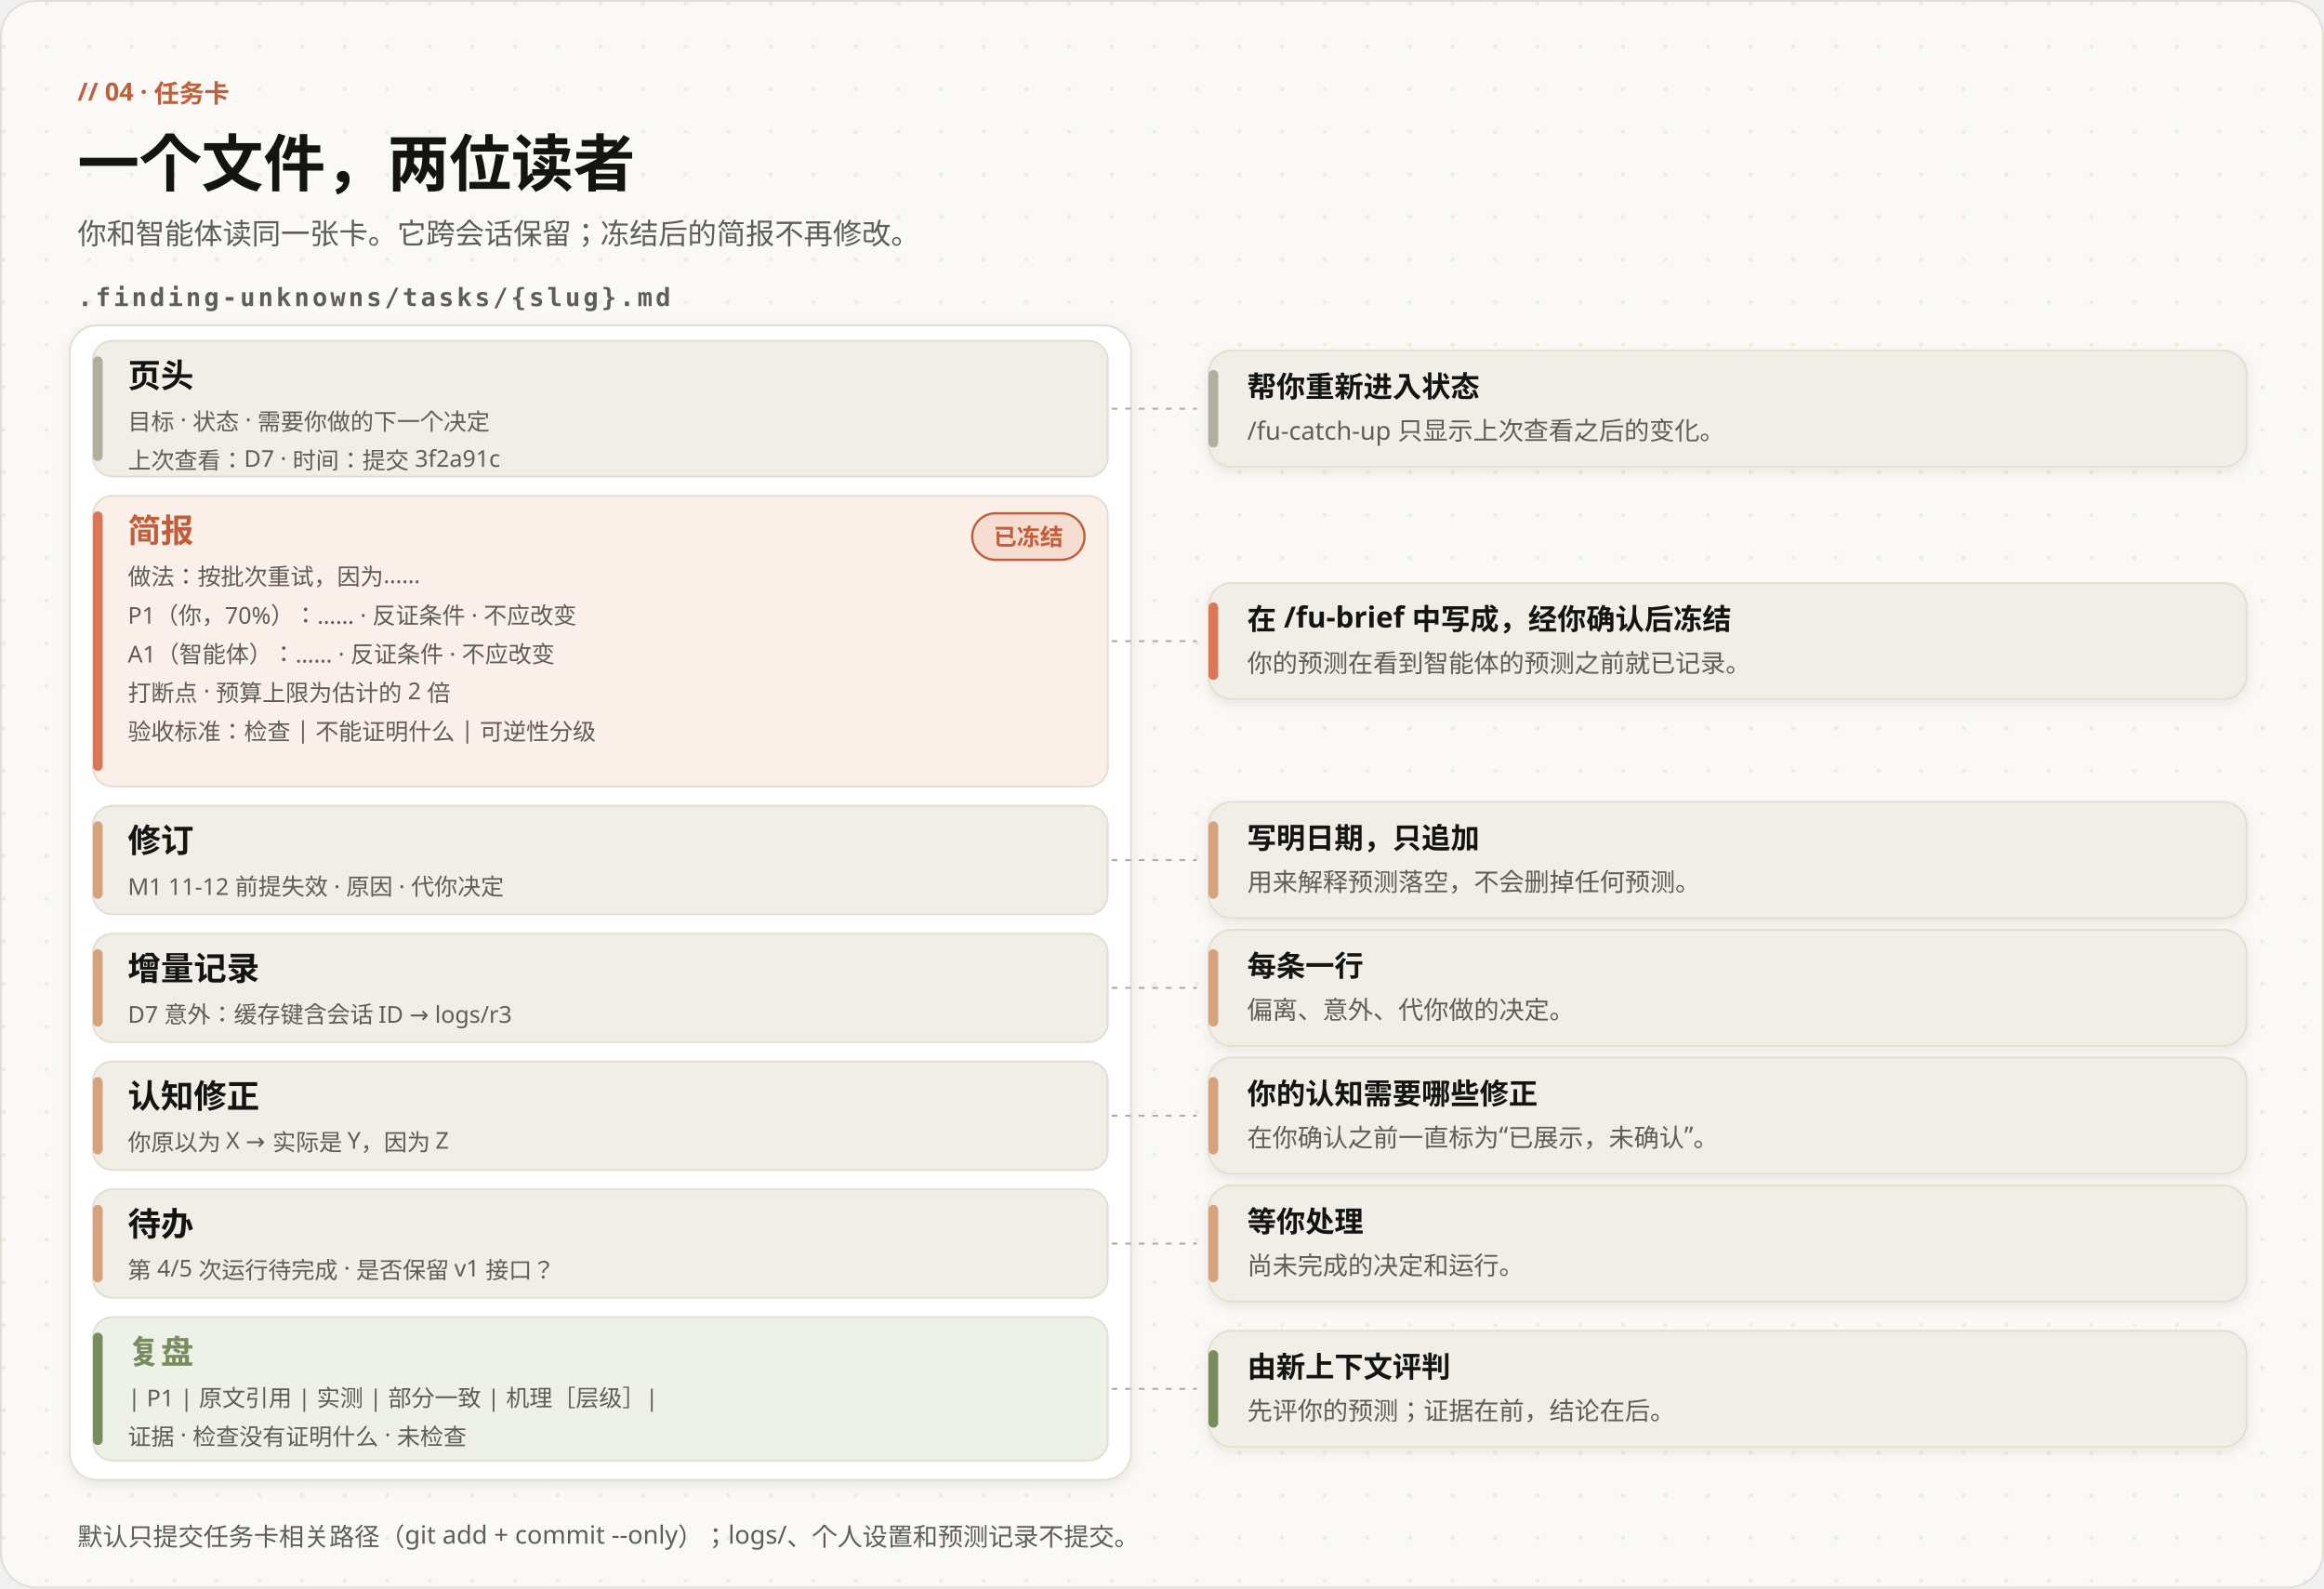
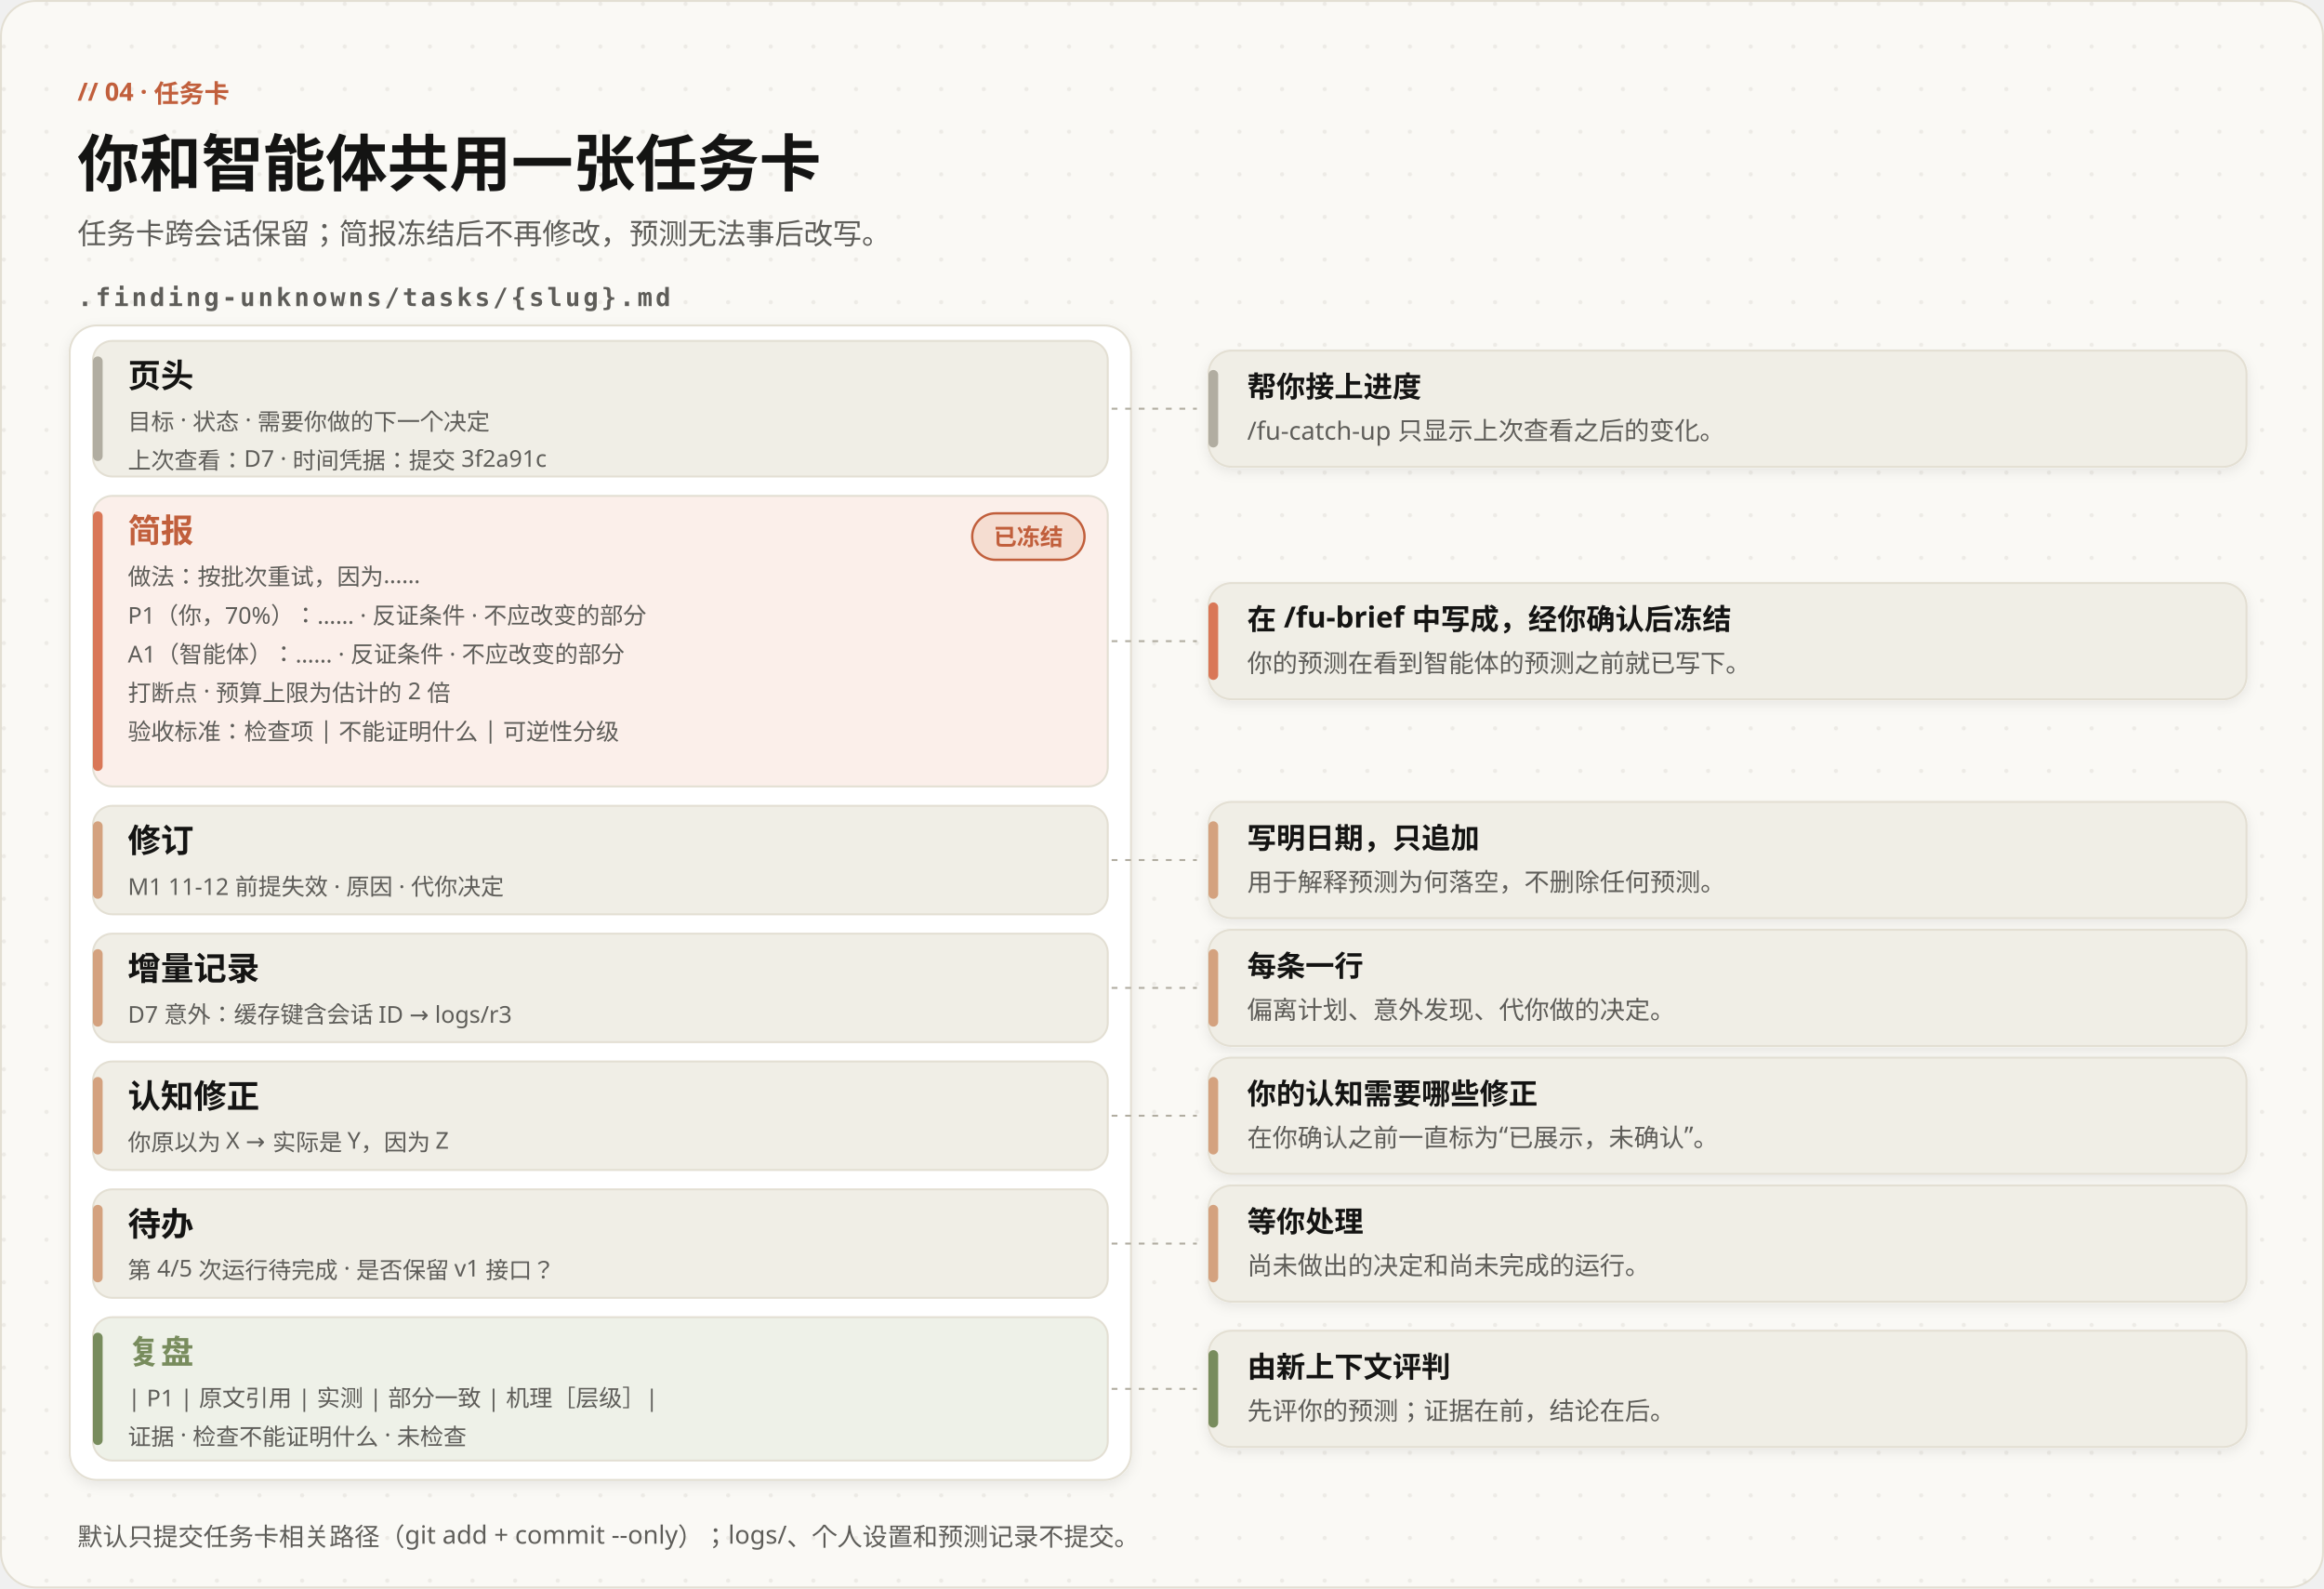
<svg xmlns="http://www.w3.org/2000/svg" width="1200" height="820" viewBox="0 0 1200 820" role="img" aria-labelledby="t d">
  <defs>
    <marker id="ah" viewBox="0 0 10 10" refX="8" refY="5" markerWidth="8" markerHeight="8" orient="auto-start-reverse">
      <path d="M1 1L9 5L1 9z" fill="#D97757" />
    </marker>
    <marker id="ahc" viewBox="0 0 10 10" refX="8" refY="5" markerWidth="7" markerHeight="7" orient="auto-start-reverse">
      <path d="M1 1L9 5L1 9z" fill="#B1ADA1" />
    </marker>
    <marker id="ahg" viewBox="0 0 10 10" refX="8" refY="5" markerWidth="8" markerHeight="8" orient="auto-start-reverse">
      <path d="M1 1L9 5L1 9z" fill="#788C5D" />
    </marker>
    <filter id="sh" x="-5%" y="-5%" width="110%" height="120%">
      <feDropShadow dx="0" dy="2" stdDeviation="3" flood-color="#141413" flood-opacity="0.08" />
    </filter>
    <pattern id="dots" width="22" height="22" patternUnits="userSpaceOnUse">
      <circle cx="2" cy="2" r="1.1" fill="#B1ADA1" opacity="0.35" />
    </pattern>
    <linearGradient id="spec" x1="0" x2="1">
      <stop offset="0" stop-color="#788C5D" />
      <stop offset="0.5" stop-color="#D4A27F" />
      <stop offset="1" stop-color="#B5442E" />
    </linearGradient>
  </defs>
  <rect x="0.5" y="0.5" width="1199" height="819" rx="18" fill="#FAF9F5" stroke="#E3DFD3" />
  <rect x="0.5" y="0.5" width="1199" height="819" rx="18" fill="url(#dots)" opacity="0.5" />
  <text x="40" y="52" font-family="Noto Sans SC, 'PingFang SC', 'Microsoft YaHei', sans-serif" font-size="13" fill="#C15F3C" font-weight="700">// 04 · 任务卡</text>
-   <text x="40" y="96" font-family="Noto Sans SC, 'PingFang SC', 'Microsoft YaHei', sans-serif" font-size="32" fill="#141413" font-weight="700">一个文件，两位读者</text>
-   <text x="40" y="126" font-family="Noto Sans SC, 'PingFang SC', 'Microsoft YaHei', sans-serif" font-size="15" fill="#5E5D59">你和智能体读同一张卡。它跨会话保留；冻结后的简报不再修改。</text>
+   <text x="40" y="96" font-family="Noto Sans SC, 'PingFang SC', 'Microsoft YaHei', sans-serif" font-size="32" fill="#141413" font-weight="700">你和智能体共用一张任务卡</text>
+   <text x="40" y="126" font-family="Noto Sans SC, 'PingFang SC', 'Microsoft YaHei', sans-serif" font-size="15" fill="#5E5D59">任务卡跨会话保留；简报冻结后不再修改，预测无法事后改写。</text>
  <text x="40" y="158" font-family="ui-monospace, SFMono-Regular, Menlo, Consolas, monospace" font-size="13" fill="#5E5D59" font-weight="700" letter-spacing="1.5">.finding-unknowns/tasks/{slug}.md</text>
  <rect x="36" y="168" width="548" height="596" rx="14" fill="#FFFFFF" stroke="#E3DFD3" stroke-width="1" filter="url(#sh)" />
  <rect x="48" y="176" width="524" height="70" rx="10" fill="#F0EEE6" stroke="#E3DFD3" stroke-width="1" />
  <rect x="48" y="184" width="5" height="54" rx="2.5" fill="#B1ADA1" />
  <text x="66" y="200" font-family="Noto Sans SC, 'PingFang SC', 'Microsoft YaHei', sans-serif" font-size="17" fill="#141413" font-weight="700">页头</text>
  <text x="66" y="222" font-family="Noto Sans SC, 'PingFang SC', 'Microsoft YaHei', sans-serif" font-size="12" fill="#5E5D59">目标 · 状态 · 需要你做的下一个决定</text>
-   <text x="66" y="242" font-family="Noto Sans SC, 'PingFang SC', 'Microsoft YaHei', sans-serif" font-size="12" fill="#5E5D59">上次查看：D7 · 时间：提交 3f2a91c</text>
+   <text x="66" y="242" font-family="Noto Sans SC, 'PingFang SC', 'Microsoft YaHei', sans-serif" font-size="12" fill="#5E5D59">上次查看：D7 · 时间凭据：提交 3f2a91c</text>
  <path d="M574 211.0L618 211.0" stroke="#B1ADA1" stroke-width="1" fill="none" stroke-dasharray="3 4" />
  <rect x="624" y="181.0" width="536" height="60" rx="12" fill="#F0EEE6" stroke="#E3DFD3" stroke-width="1" filter="url(#sh)" />
  <rect x="624" y="191.0" width="5" height="40" rx="2.5" fill="#B1ADA1" />
-   <text x="644" y="205.0" font-family="Noto Sans SC, 'PingFang SC', 'Microsoft YaHei', sans-serif" font-size="15" fill="#141413" font-weight="700">帮你重新进入状态</text>
+   <text x="644" y="205.0" font-family="Noto Sans SC, 'PingFang SC', 'Microsoft YaHei', sans-serif" font-size="15" fill="#141413" font-weight="700">帮你接上进度</text>
  <text x="644" y="227.0" font-family="Noto Sans SC, 'PingFang SC', 'Microsoft YaHei', sans-serif" font-size="13" fill="#5E5D59">/fu-catch-up 只显示上次查看之后的变化。</text>
  <rect x="48" y="256" width="524" height="150" rx="10" fill="#FBEFEA" stroke="#E3DFD3" stroke-width="1" />
  <rect x="48" y="264" width="5" height="134" rx="2.5" fill="#D97757" />
  <text x="66" y="280" font-family="Noto Sans SC, 'PingFang SC', 'Microsoft YaHei', sans-serif" font-size="17" fill="#C15F3C" font-weight="700">简报</text>
  <rect x="502.0" y="265" width="58" height="24" rx="12" fill="#F5DDD1" stroke="#C15F3C" stroke-width="1.2" />
  <text x="531.0" y="281.5" font-family="Noto Sans SC, 'PingFang SC', 'Microsoft YaHei', sans-serif" font-size="12" fill="#C15F3C" font-weight="700" text-anchor="middle">已冻结</text>
  <text x="66" y="302" font-family="Noto Sans SC, 'PingFang SC', 'Microsoft YaHei', sans-serif" font-size="12" fill="#5E5D59">做法：按批次重试，因为……</text>
-   <text x="66" y="322" font-family="Noto Sans SC, 'PingFang SC', 'Microsoft YaHei', sans-serif" font-size="12" fill="#5E5D59">P1（你，70%）：…… · 反证条件 · 不应改变</text>
-   <text x="66" y="342" font-family="Noto Sans SC, 'PingFang SC', 'Microsoft YaHei', sans-serif" font-size="12" fill="#5E5D59">A1（智能体）：…… · 反证条件 · 不应改变</text>
+   <text x="66" y="322" font-family="Noto Sans SC, 'PingFang SC', 'Microsoft YaHei', sans-serif" font-size="12" fill="#5E5D59">P1（你，70%）：…… · 反证条件 · 不应改变的部分</text>
+   <text x="66" y="342" font-family="Noto Sans SC, 'PingFang SC', 'Microsoft YaHei', sans-serif" font-size="12" fill="#5E5D59">A1（智能体）：…… · 反证条件 · 不应改变的部分</text>
  <text x="66" y="362" font-family="Noto Sans SC, 'PingFang SC', 'Microsoft YaHei', sans-serif" font-size="12" fill="#5E5D59">打断点 · 预算上限为估计的 2 倍</text>
-   <text x="66" y="382" font-family="Noto Sans SC, 'PingFang SC', 'Microsoft YaHei', sans-serif" font-size="12" fill="#5E5D59">验收标准：检查 | 不能证明什么 | 可逆性分级</text>
+   <text x="66" y="382" font-family="Noto Sans SC, 'PingFang SC', 'Microsoft YaHei', sans-serif" font-size="12" fill="#5E5D59">验收标准：检查项 | 不能证明什么 | 可逆性分级</text>
  <path d="M574 331.0L618 331.0" stroke="#B1ADA1" stroke-width="1" fill="none" stroke-dasharray="3 4" />
  <rect x="624" y="301.0" width="536" height="60" rx="12" fill="#F0EEE6" stroke="#E3DFD3" stroke-width="1" filter="url(#sh)" />
  <rect x="624" y="311.0" width="5" height="40" rx="2.5" fill="#D97757" />
  <text x="644" y="325.0" font-family="Noto Sans SC, 'PingFang SC', 'Microsoft YaHei', sans-serif" font-size="15" fill="#141413" font-weight="700">在 /fu-brief 中写成，经你确认后冻结</text>
-   <text x="644" y="347.0" font-family="Noto Sans SC, 'PingFang SC', 'Microsoft YaHei', sans-serif" font-size="13" fill="#5E5D59">你的预测在看到智能体的预测之前就已记录。</text>
+   <text x="644" y="347.0" font-family="Noto Sans SC, 'PingFang SC', 'Microsoft YaHei', sans-serif" font-size="13" fill="#5E5D59">你的预测在看到智能体的预测之前就已写下。</text>
  <rect x="48" y="416" width="524" height="56" rx="10" fill="#F0EEE6" stroke="#E3DFD3" stroke-width="1" />
  <rect x="48" y="424" width="5" height="40" rx="2.5" fill="#D4A27F" />
  <text x="66" y="440" font-family="Noto Sans SC, 'PingFang SC', 'Microsoft YaHei', sans-serif" font-size="17" fill="#141413" font-weight="700">修订</text>
  <text x="66" y="462" font-family="Noto Sans SC, 'PingFang SC', 'Microsoft YaHei', sans-serif" font-size="12" fill="#5E5D59">M1 11-12 前提失效 · 原因 · 代你决定</text>
  <path d="M574 444.0L618 444.0" stroke="#B1ADA1" stroke-width="1" fill="none" stroke-dasharray="3 4" />
  <rect x="624" y="414.0" width="536" height="60" rx="12" fill="#F0EEE6" stroke="#E3DFD3" stroke-width="1" filter="url(#sh)" />
  <rect x="624" y="424.0" width="5" height="40" rx="2.5" fill="#D4A27F" />
  <text x="644" y="438.0" font-family="Noto Sans SC, 'PingFang SC', 'Microsoft YaHei', sans-serif" font-size="15" fill="#141413" font-weight="700">写明日期，只追加</text>
-   <text x="644" y="460.0" font-family="Noto Sans SC, 'PingFang SC', 'Microsoft YaHei', sans-serif" font-size="13" fill="#5E5D59">用来解释预测落空，不会删掉任何预测。</text>
+   <text x="644" y="460.0" font-family="Noto Sans SC, 'PingFang SC', 'Microsoft YaHei', sans-serif" font-size="13" fill="#5E5D59">用于解释预测为何落空，不删除任何预测。</text>
  <rect x="48" y="482" width="524" height="56" rx="10" fill="#F0EEE6" stroke="#E3DFD3" stroke-width="1" />
  <rect x="48" y="490" width="5" height="40" rx="2.5" fill="#D4A27F" />
  <text x="66" y="506" font-family="Noto Sans SC, 'PingFang SC', 'Microsoft YaHei', sans-serif" font-size="17" fill="#141413" font-weight="700">增量记录</text>
  <text x="66" y="528" font-family="Noto Sans SC, 'PingFang SC', 'Microsoft YaHei', sans-serif" font-size="12" fill="#5E5D59">D7 意外：缓存键含会话 ID → logs/r3</text>
  <path d="M574 510.0L618 510.0" stroke="#B1ADA1" stroke-width="1" fill="none" stroke-dasharray="3 4" />
  <rect x="624" y="480.0" width="536" height="60" rx="12" fill="#F0EEE6" stroke="#E3DFD3" stroke-width="1" filter="url(#sh)" />
  <rect x="624" y="490.0" width="5" height="40" rx="2.5" fill="#D4A27F" />
  <text x="644" y="504.0" font-family="Noto Sans SC, 'PingFang SC', 'Microsoft YaHei', sans-serif" font-size="15" fill="#141413" font-weight="700">每条一行</text>
-   <text x="644" y="526.0" font-family="Noto Sans SC, 'PingFang SC', 'Microsoft YaHei', sans-serif" font-size="13" fill="#5E5D59">偏离、意外、代你做的决定。</text>
+   <text x="644" y="526.0" font-family="Noto Sans SC, 'PingFang SC', 'Microsoft YaHei', sans-serif" font-size="13" fill="#5E5D59">偏离计划、意外发现、代你做的决定。</text>
  <rect x="48" y="548" width="524" height="56" rx="10" fill="#F0EEE6" stroke="#E3DFD3" stroke-width="1" />
  <rect x="48" y="556" width="5" height="40" rx="2.5" fill="#D4A27F" />
  <text x="66" y="572" font-family="Noto Sans SC, 'PingFang SC', 'Microsoft YaHei', sans-serif" font-size="17" fill="#141413" font-weight="700">认知修正</text>
  <text x="66" y="594" font-family="Noto Sans SC, 'PingFang SC', 'Microsoft YaHei', sans-serif" font-size="12" fill="#5E5D59">你原以为 X → 实际是 Y，因为 Z</text>
  <path d="M574 576.0L618 576.0" stroke="#B1ADA1" stroke-width="1" fill="none" stroke-dasharray="3 4" />
  <rect x="624" y="546.0" width="536" height="60" rx="12" fill="#F0EEE6" stroke="#E3DFD3" stroke-width="1" filter="url(#sh)" />
  <rect x="624" y="556.0" width="5" height="40" rx="2.5" fill="#D4A27F" />
  <text x="644" y="570.0" font-family="Noto Sans SC, 'PingFang SC', 'Microsoft YaHei', sans-serif" font-size="15" fill="#141413" font-weight="700">你的认知需要哪些修正</text>
  <text x="644" y="592.0" font-family="Noto Sans SC, 'PingFang SC', 'Microsoft YaHei', sans-serif" font-size="13" fill="#5E5D59">在你确认之前一直标为“已展示，未确认”。</text>
  <rect x="48" y="614" width="524" height="56" rx="10" fill="#F0EEE6" stroke="#E3DFD3" stroke-width="1" />
  <rect x="48" y="622" width="5" height="40" rx="2.5" fill="#D4A27F" />
  <text x="66" y="638" font-family="Noto Sans SC, 'PingFang SC', 'Microsoft YaHei', sans-serif" font-size="17" fill="#141413" font-weight="700">待办</text>
  <text x="66" y="660" font-family="Noto Sans SC, 'PingFang SC', 'Microsoft YaHei', sans-serif" font-size="12" fill="#5E5D59">第 4/5 次运行待完成 · 是否保留 v1 接口？</text>
  <path d="M574 642.0L618 642.0" stroke="#B1ADA1" stroke-width="1" fill="none" stroke-dasharray="3 4" />
  <rect x="624" y="612.0" width="536" height="60" rx="12" fill="#F0EEE6" stroke="#E3DFD3" stroke-width="1" filter="url(#sh)" />
  <rect x="624" y="622.0" width="5" height="40" rx="2.5" fill="#D4A27F" />
  <text x="644" y="636.0" font-family="Noto Sans SC, 'PingFang SC', 'Microsoft YaHei', sans-serif" font-size="15" fill="#141413" font-weight="700">等你处理</text>
-   <text x="644" y="658.0" font-family="Noto Sans SC, 'PingFang SC', 'Microsoft YaHei', sans-serif" font-size="13" fill="#5E5D59">尚未完成的决定和运行。</text>
+   <text x="644" y="658.0" font-family="Noto Sans SC, 'PingFang SC', 'Microsoft YaHei', sans-serif" font-size="13" fill="#5E5D59">尚未做出的决定和尚未完成的运行。</text>
  <rect x="48" y="680" width="524" height="74" rx="10" fill="#EEF1E8" stroke="#E3DFD3" stroke-width="1" />
  <rect x="48" y="688" width="5" height="58" rx="2.5" fill="#788C5D" />
  <text x="66" y="704" font-family="Noto Sans SC, 'PingFang SC', 'Microsoft YaHei', sans-serif" font-size="17" fill="#788C5D" font-weight="700">复盘</text>
  <text x="66" y="726" font-family="Noto Sans SC, 'PingFang SC', 'Microsoft YaHei', sans-serif" font-size="12" fill="#5E5D59">| P1 | 原文引用 | 实测 | 部分一致 | 机理［层级］|</text>
-   <text x="66" y="746" font-family="Noto Sans SC, 'PingFang SC', 'Microsoft YaHei', sans-serif" font-size="12" fill="#5E5D59">证据 · 检查没有证明什么 · 未检查</text>
+   <text x="66" y="746" font-family="Noto Sans SC, 'PingFang SC', 'Microsoft YaHei', sans-serif" font-size="12" fill="#5E5D59">证据 · 检查不能证明什么 · 未检查</text>
  <path d="M574 717.0L618 717.0" stroke="#B1ADA1" stroke-width="1" fill="none" stroke-dasharray="3 4" />
  <rect x="624" y="687.0" width="536" height="60" rx="12" fill="#F0EEE6" stroke="#E3DFD3" stroke-width="1" filter="url(#sh)" />
  <rect x="624" y="697.0" width="5" height="40" rx="2.5" fill="#788C5D" />
  <text x="644" y="711.0" font-family="Noto Sans SC, 'PingFang SC', 'Microsoft YaHei', sans-serif" font-size="15" fill="#141413" font-weight="700">由新上下文评判</text>
  <text x="644" y="733.0" font-family="Noto Sans SC, 'PingFang SC', 'Microsoft YaHei', sans-serif" font-size="13" fill="#5E5D59">先评你的预测；证据在前，结论在后。</text>
  <text x="40" y="798" font-family="Noto Sans SC, 'PingFang SC', 'Microsoft YaHei', sans-serif" font-size="13" fill="#5E5D59">默认只提交任务卡相关路径（git add + commit --only）；logs/、个人设置和预测记录不提交。</text>
</svg>
